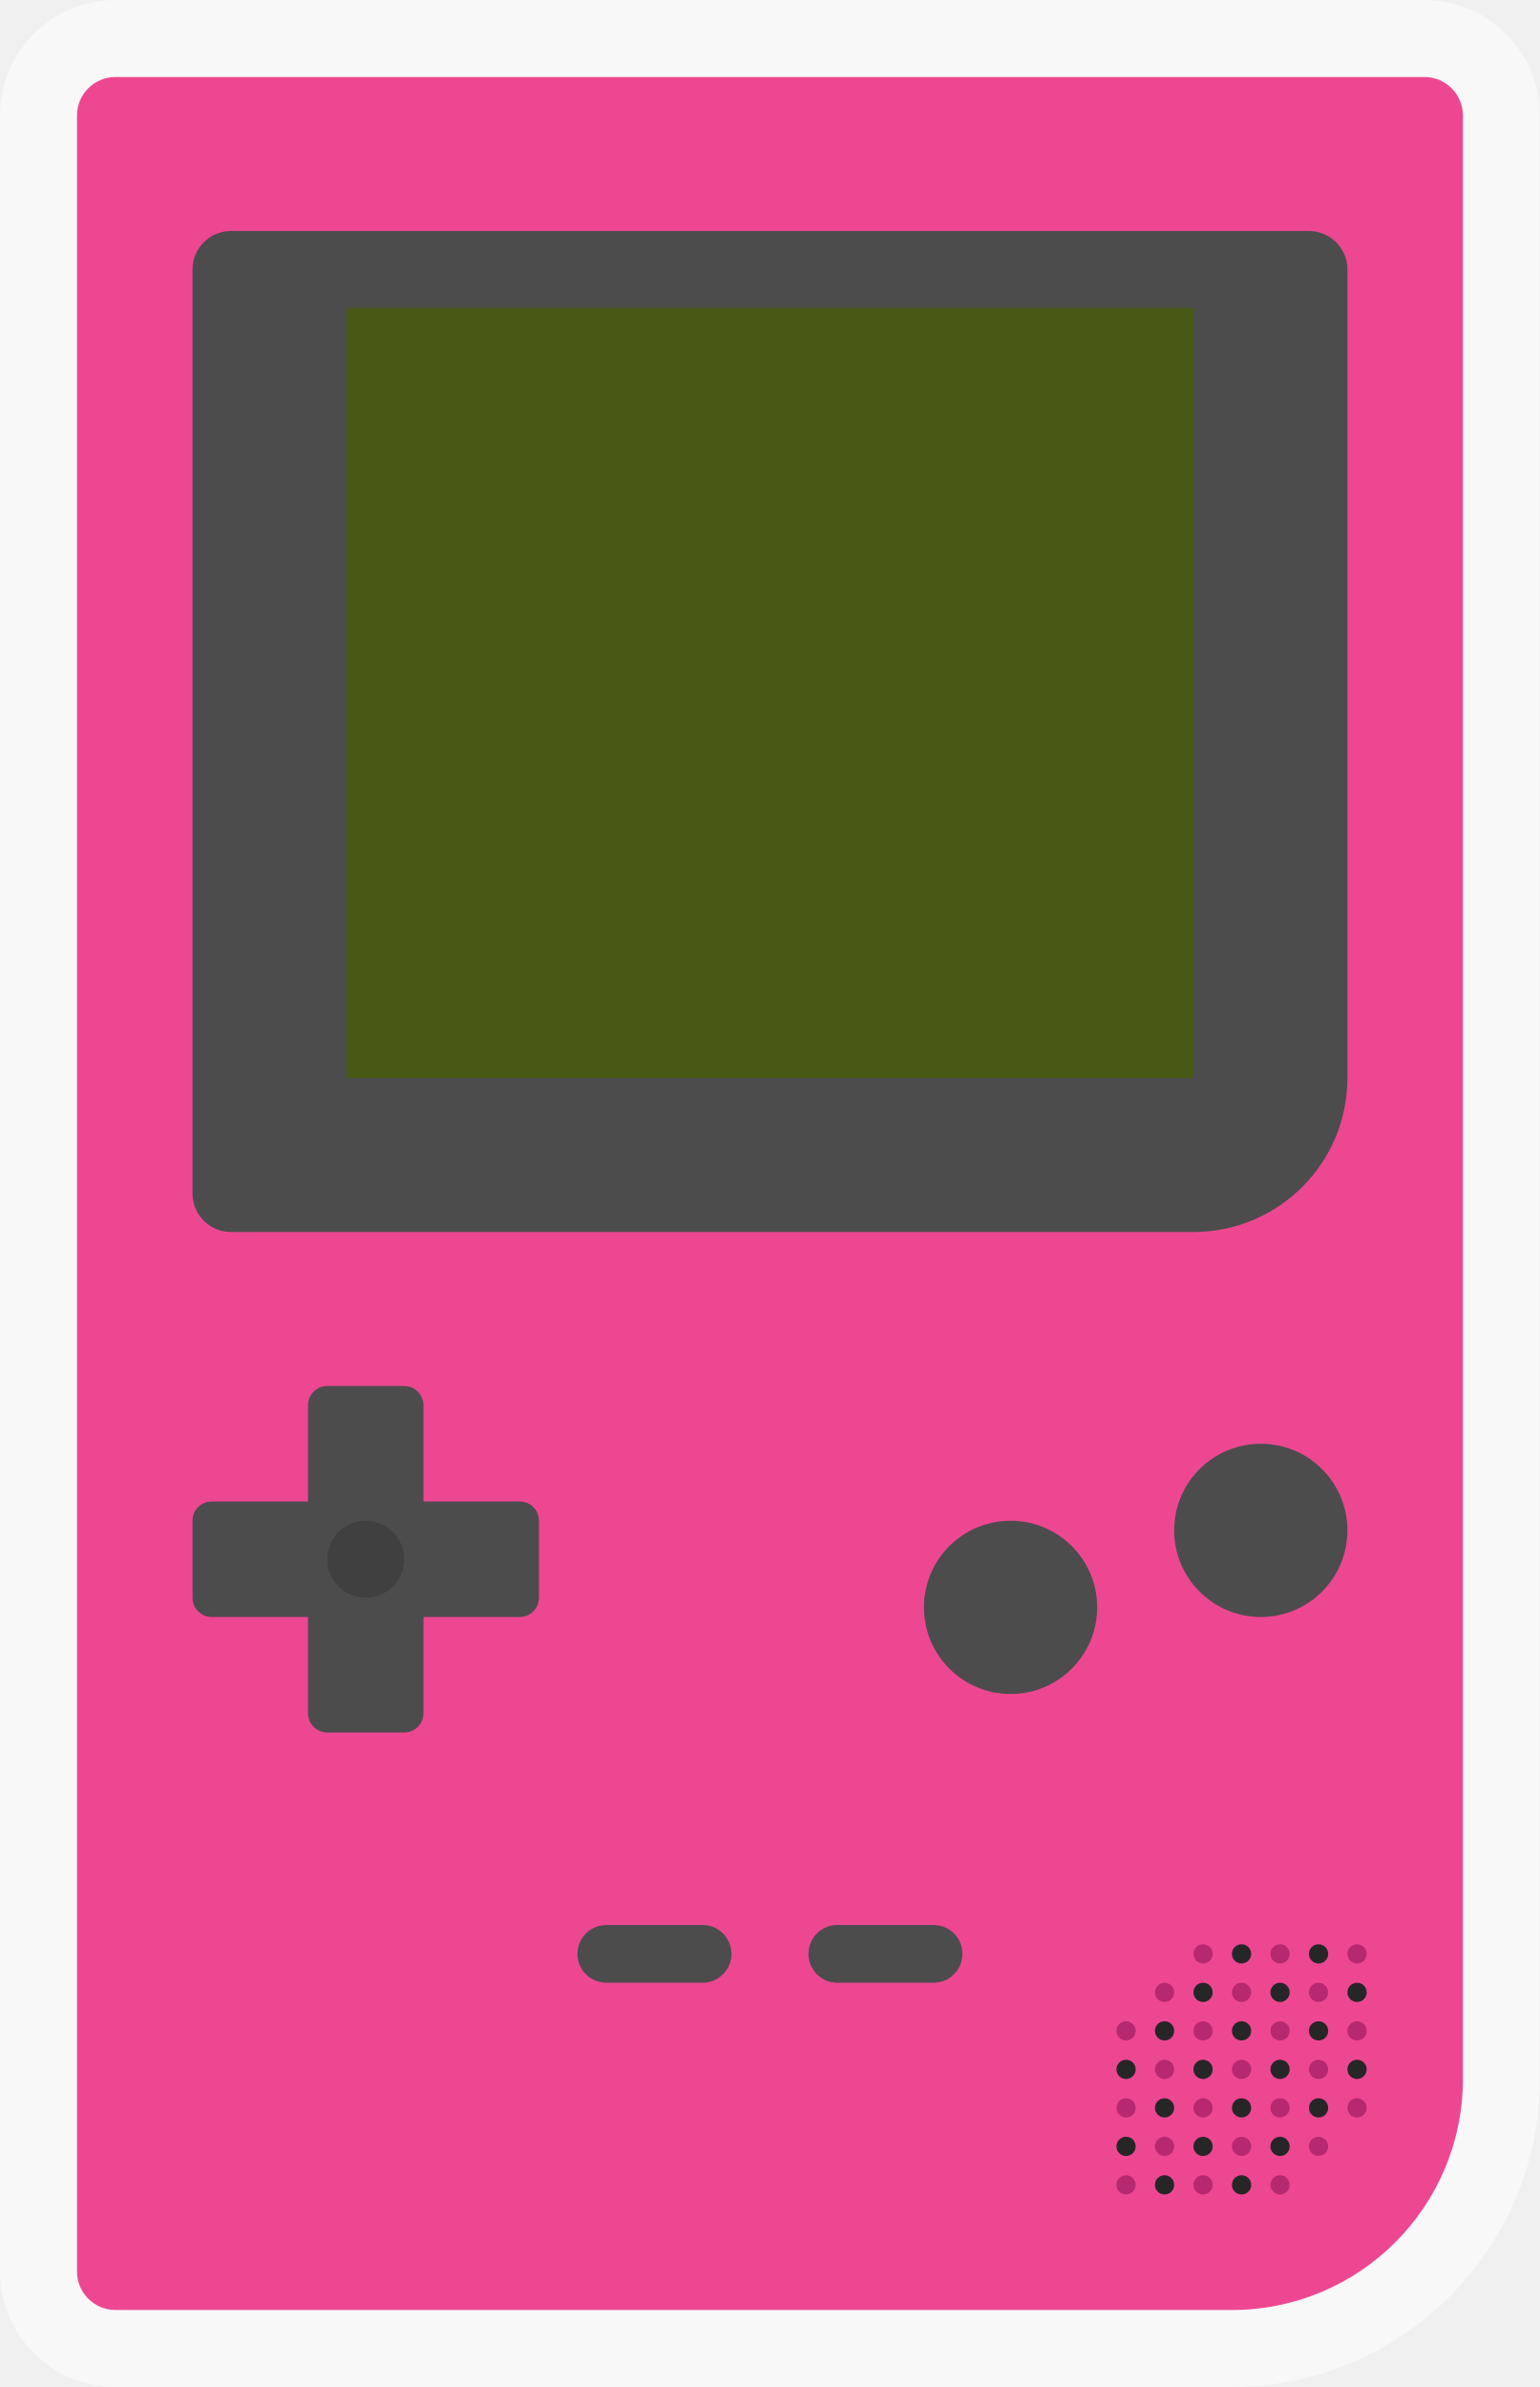
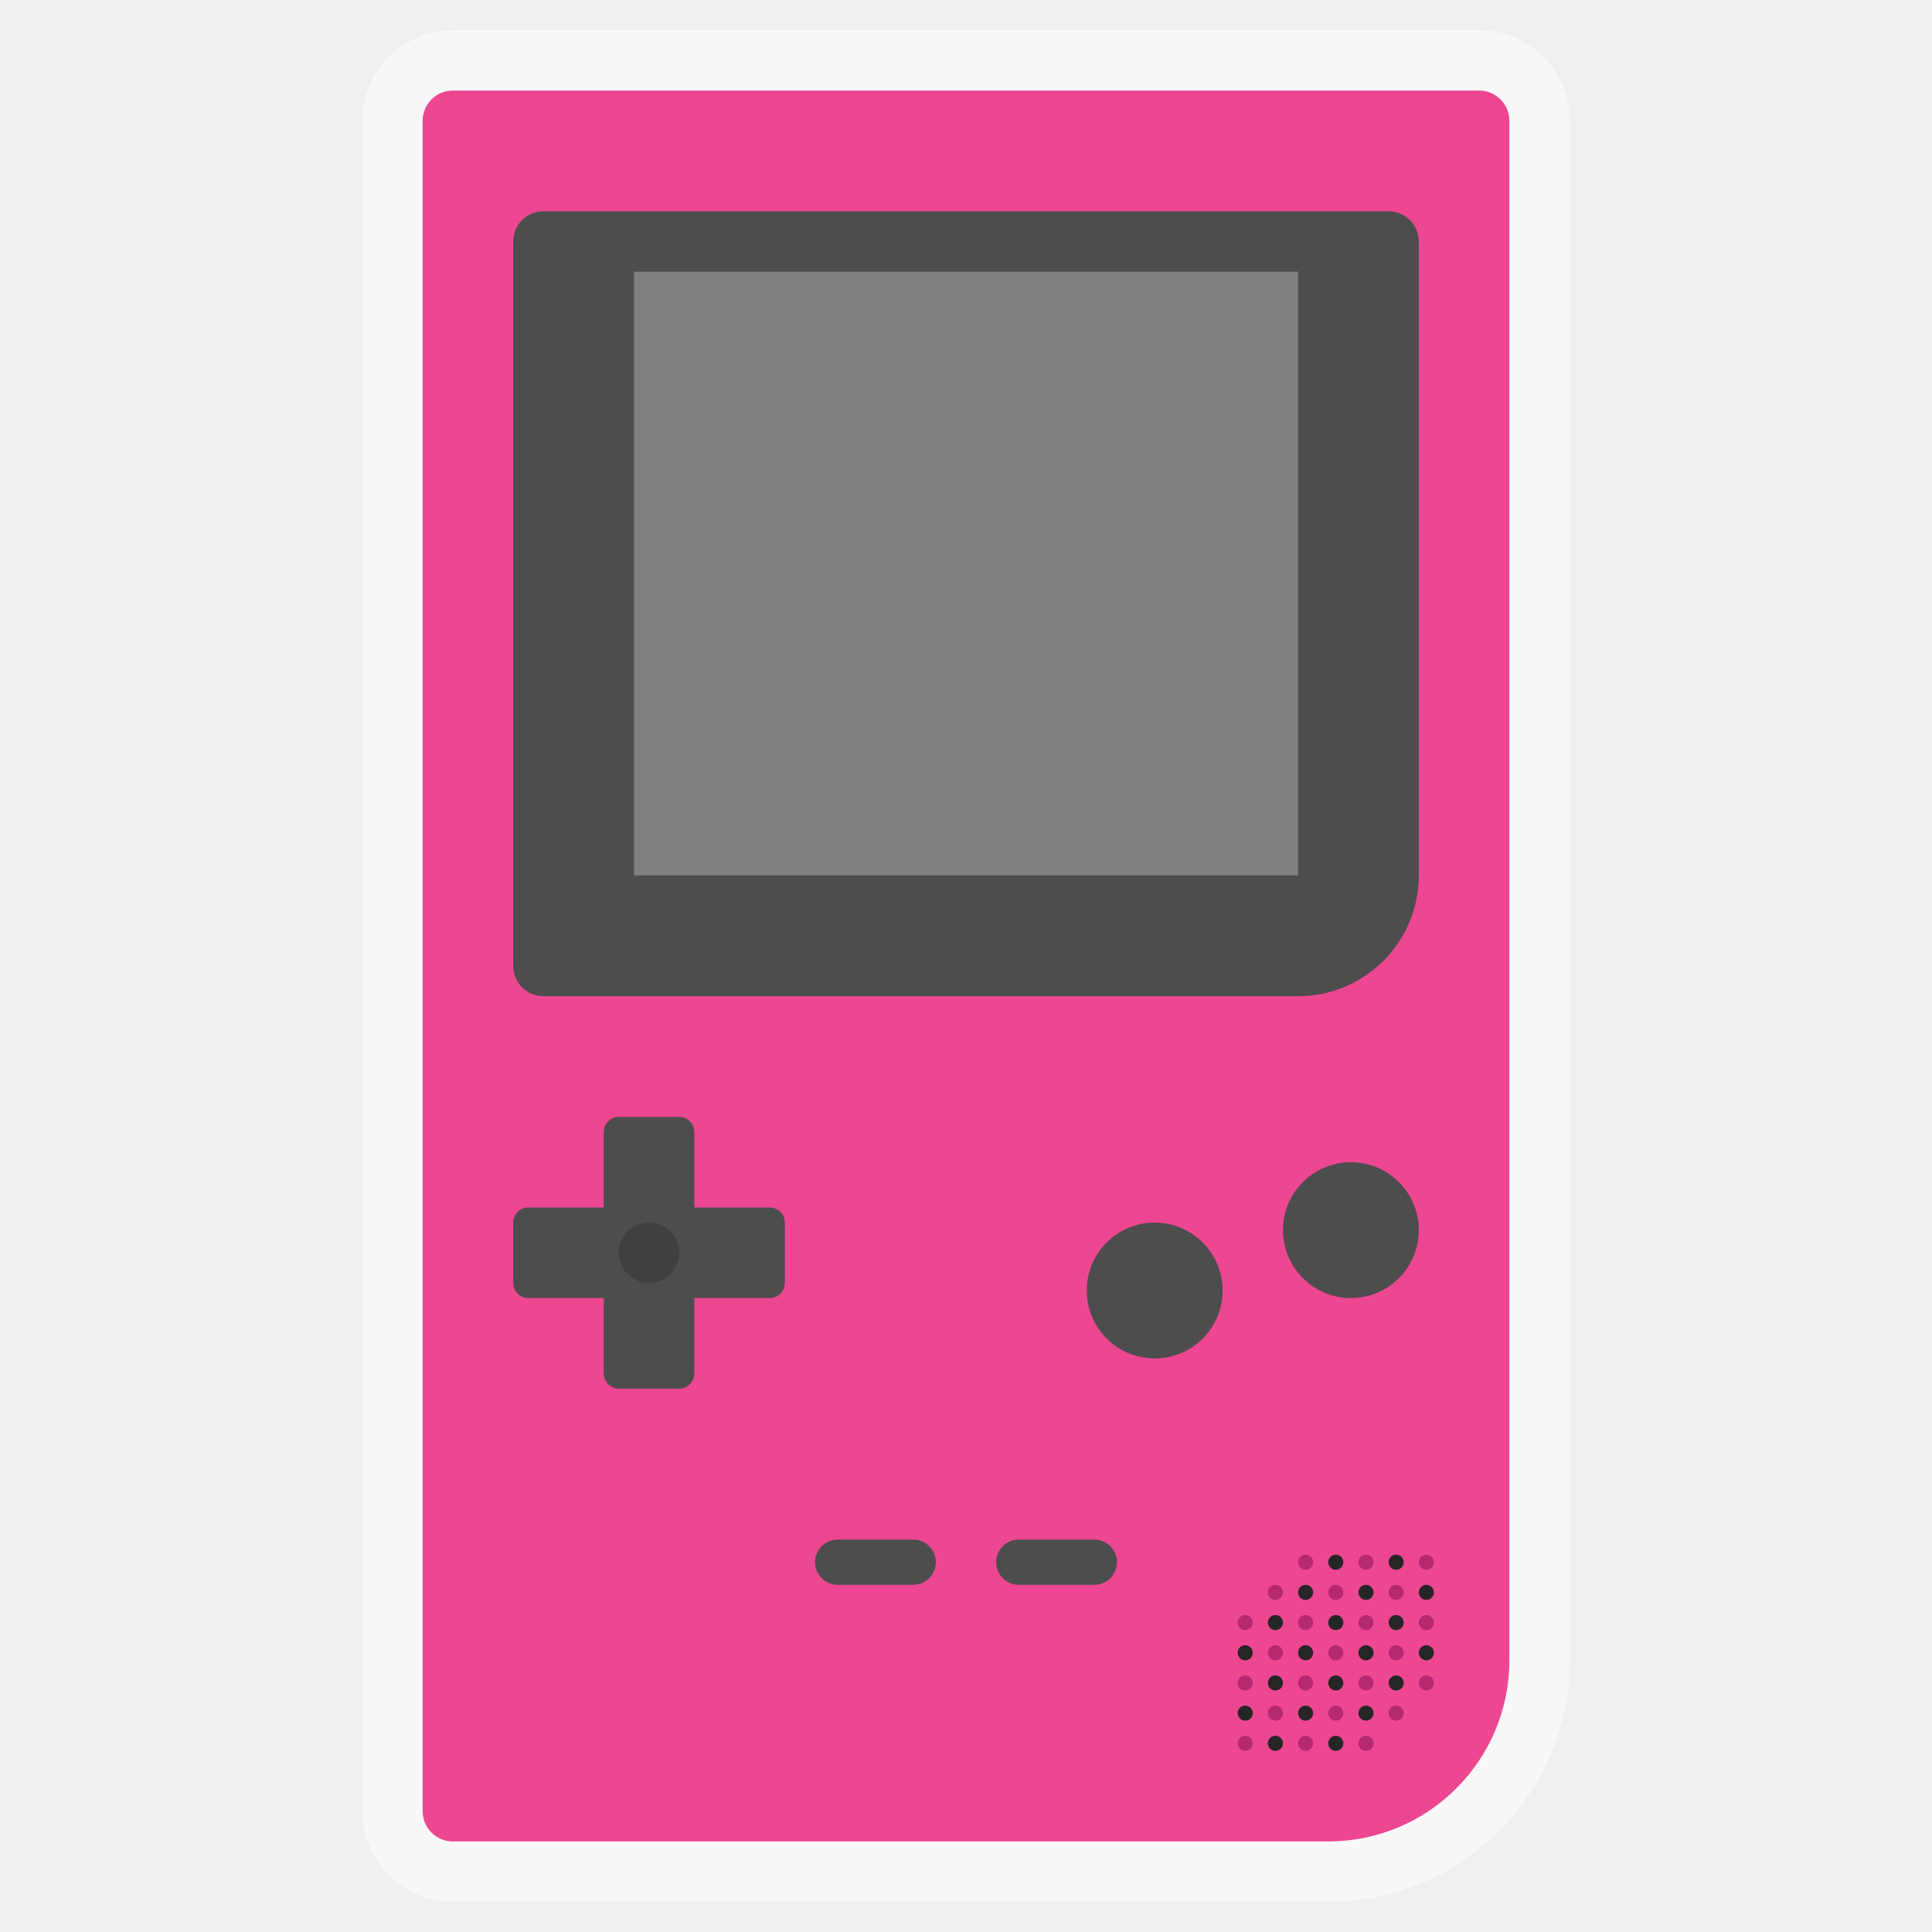
- <svg xmlns="http://www.w3.org/2000/svg" viewBox="0 0 213.333 330.667" height="330.667" width="213.333" xml:space="preserve" id="svg2" version="1.1">
-   <defs id="defs6">
-     <clipPath id="clipPath18" clipPathUnits="userSpaceOnUse">
-       <path id="path16" d="M 0,256 H 256 V 0 H 0 Z" />
-     </clipPath>
-     <clipPath id="clipPath26" clipPathUnits="userSpaceOnUse">
-       <path id="path24" d="M 48,252 H 208 V 4 H 48 Z" />
-     </clipPath>
-   </defs>
-   <g transform="matrix(1.333333,0,0,-1.333333,-64,336)" id="g10">
-     <g id="g12">
-       <g clip-path="url(#clipPath18)" id="g14">
-         <g id="g20">
-           <g id="g22" />
-           <g id="g34">
-             <g style="opacity:0.5" id="g32" clip-path="url(#clipPath26)">
-               <g id="g30" transform="translate(196,252)">
-                 <path id="path28" style="fill:#ffffff;fill-opacity:1;fill-rule:nonzero;stroke:none" d="m 0,0 h -136 c -6.617,0 -12,-5.383 -12,-12 v -224 c 0,-6.617 5.383,-12 12,-12 h 116 c 17.645,0 32,14.355 32,32 V -12 C 12,-5.383 6.617,0 0,0" />
-               </g>
-             </g>
-           </g>
-         </g>
-         <g transform="translate(176,12)" id="g36">
-           <path id="path38" style="fill:#ed4792;fill-opacity:1;fill-rule:nonzero;stroke:none" d="m 0,0 h -116 c -2.209,0 -4,1.791 -4,4 v 224 c 0,2.209 1.791,4 4,4 H 20 c 2.209,0 4,-1.791 4,-4 V 24 C 24,10.745 13.255,0 0,0" />
-         </g>
-         <g transform="translate(172,124)" id="g40">
-           <path id="path42" style="fill:#4c4c4c;fill-opacity:1;fill-rule:nonzero;stroke:none" d="m 0,0 h -100 c -2.209,0 -4,1.791 -4,4 v 96 c 0,2.209 1.791,4 4,4 H 12 c 2.209,0 4,-1.791 4,-4 V 16 C 16,7.164 8.837,0 0,0" />
-         </g>
-         <path id="path44" style="fill:#485915;fill-opacity:1;fill-rule:nonzero;stroke:none" d="M 172,140 H 84 v 80 h 88 z" />
-         <g transform="translate(121,46)" id="g46">
-           <path id="path48" style="fill:#4c4c4c;fill-opacity:1;fill-rule:nonzero;stroke:none" d="m 0,0 h -10 c -1.657,0 -3,1.343 -3,3 0,1.657 1.343,3 3,3 H 0 C 1.657,6 3,4.657 3,3 3,1.343 1.657,0 0,0" />
-         </g>
-         <g transform="translate(145,46)" id="g50">
-           <path id="path52" style="fill:#4c4c4c;fill-opacity:1;fill-rule:nonzero;stroke:none" d="m 0,0 h -10 c -1.657,0 -3,1.343 -3,3 0,1.657 1.343,3 3,3 H 0 C 1.657,6 3,4.657 3,3 3,1.343 1.657,0 0,0" />
-         </g>
-         <g transform="translate(162,85)" id="g54">
-           <path id="path56" style="fill:#4c4c4c;fill-opacity:1;fill-rule:nonzero;stroke:none" d="m 0,0 c 0,-4.971 -4.029,-9 -9,-9 -4.971,0 -9,4.029 -9,9 0,4.971 4.029,9 9,9 4.971,0 9,-4.029 9,-9" />
-         </g>
-         <g transform="translate(188,93)" id="g58">
-           <path id="path60" style="fill:#4c4c4c;fill-opacity:1;fill-rule:nonzero;stroke:none" d="m 0,0 c 0,-4.971 -4.029,-9 -9,-9 -4.971,0 -9,4.029 -9,9 0,4.971 4.029,9 9,9 4.971,0 9,-4.029 9,-9" />
-         </g>
-         <g transform="translate(172,49)" id="g62">
-           <path id="path64" style="fill:#b62971;fill-opacity:1;fill-rule:nonzero;stroke:none" d="M 0,0 C 0,-0.553 0.447,-1 1,-1 1.553,-1 2,-0.553 2,0 2,0.553 1.553,1 1,1 0.447,1 0,0.553 0,0" />
-         </g>
-         <g transform="translate(184,49)" id="g66">
-           <path id="path68" style="fill:#262626;fill-opacity:1;fill-rule:nonzero;stroke:none" d="M 0,0 C 0,-0.553 0.447,-1 1,-1 1.553,-1 2,-0.553 2,0 2,0.553 1.553,1 1,1 0.447,1 0,0.553 0,0" />
-         </g>
-         <g transform="translate(188,49)" id="g70">
-           <path id="path72" style="fill:#b62971;fill-opacity:1;fill-rule:nonzero;stroke:none" d="M 0,0 C 0,-0.553 0.447,-1 1,-1 1.553,-1 2,-0.553 2,0 2,0.553 1.553,1 1,1 0.447,1 0,0.553 0,0" />
-         </g>
-         <g transform="translate(180,49)" id="g74">
-           <path id="path76" style="fill:#b62971;fill-opacity:1;fill-rule:nonzero;stroke:none" d="M 0,0 C 0,-0.553 0.447,-1 1,-1 1.553,-1 2,-0.553 2,0 2,0.553 1.553,1 1,1 0.447,1 0,0.553 0,0" />
-         </g>
-         <g transform="translate(176,49)" id="g78">
-           <path id="path80" style="fill:#262626;fill-opacity:1;fill-rule:nonzero;stroke:none" d="M 0,0 C 0,-0.553 0.447,-1 1,-1 1.553,-1 2,-0.553 2,0 2,0.553 1.553,1 1,1 0.447,1 0,0.553 0,0" />
-         </g>
-         <g transform="translate(172,45)" id="g82">
-           <path id="path84" style="fill:#262626;fill-opacity:1;fill-rule:nonzero;stroke:none" d="M 0,0 C 0,-0.553 0.447,-1 1,-1 1.553,-1 2,-0.553 2,0 2,0.553 1.553,1 1,1 0.447,1 0,0.553 0,0" />
-         </g>
-         <g transform="translate(168,45)" id="g86">
-           <path id="path88" style="fill:#b62971;fill-opacity:1;fill-rule:nonzero;stroke:none" d="M 0,0 C 0,-0.553 0.447,-1 1,-1 1.553,-1 2,-0.553 2,0 2,0.553 1.553,1 1,1 0.447,1 0,0.553 0,0" />
-         </g>
-         <g transform="translate(184,45)" id="g90">
-           <path id="path92" style="fill:#b62971;fill-opacity:1;fill-rule:nonzero;stroke:none" d="M 0,0 C 0,-0.553 0.447,-1 1,-1 1.553,-1 2,-0.553 2,0 2,0.553 1.553,1 1,1 0.447,1 0,0.553 0,0" />
-         </g>
-         <g transform="translate(188,45)" id="g94">
-           <path id="path96" style="fill:#262626;fill-opacity:1;fill-rule:nonzero;stroke:none" d="M 0,0 C 0,-0.553 0.447,-1 1,-1 1.553,-1 2,-0.553 2,0 2,0.553 1.553,1 1,1 0.447,1 0,0.553 0,0" />
-         </g>
-         <g transform="translate(180,45)" id="g98">
-           <path id="path100" style="fill:#262626;fill-opacity:1;fill-rule:nonzero;stroke:none" d="M 0,0 C 0,-0.553 0.447,-1 1,-1 1.553,-1 2,-0.553 2,0 2,0.553 1.553,1 1,1 0.447,1 0,0.553 0,0" />
-         </g>
-         <g transform="translate(176,45)" id="g102">
-           <path id="path104" style="fill:#b62971;fill-opacity:1;fill-rule:nonzero;stroke:none" d="M 0,0 C 0,-0.553 0.447,-1 1,-1 1.553,-1 2,-0.553 2,0 2,0.553 1.553,1 1,1 0.447,1 0,0.553 0,0" />
-         </g>
-         <g transform="translate(172,41)" id="g106">
-           <path id="path108" style="fill:#b62971;fill-opacity:1;fill-rule:nonzero;stroke:none" d="M 0,0 C 0,-0.553 0.447,-1 1,-1 1.553,-1 2,-0.553 2,0 2,0.553 1.553,1 1,1 0.447,1 0,0.553 0,0" />
-         </g>
-         <g transform="translate(168,41)" id="g110">
-           <path id="path112" style="fill:#262626;fill-opacity:1;fill-rule:nonzero;stroke:none" d="M 0,0 C 0,-0.553 0.447,-1 1,-1 1.553,-1 2,-0.553 2,0 2,0.553 1.553,1 1,1 0.447,1 0,0.553 0,0" />
-         </g>
-         <g transform="translate(164,41)" id="g114">
-           <path id="path116" style="fill:#b62971;fill-opacity:1;fill-rule:nonzero;stroke:none" d="M 0,0 C 0,-0.553 0.447,-1 1,-1 1.553,-1 2,-0.553 2,0 2,0.553 1.553,1 1,1 0.447,1 0,0.553 0,0" />
-         </g>
-         <g transform="translate(184,41)" id="g118">
-           <path id="path120" style="fill:#262626;fill-opacity:1;fill-rule:nonzero;stroke:none" d="M 0,0 C 0,-0.553 0.447,-1 1,-1 1.553,-1 2,-0.553 2,0 2,0.553 1.553,1 1,1 0.447,1 0,0.553 0,0" />
-         </g>
-         <g transform="translate(188,41)" id="g122">
-           <path id="path124" style="fill:#b62971;fill-opacity:1;fill-rule:nonzero;stroke:none" d="M 0,0 C 0,-0.553 0.447,-1 1,-1 1.553,-1 2,-0.553 2,0 2,0.553 1.553,1 1,1 0.447,1 0,0.553 0,0" />
-         </g>
-         <g transform="translate(180,41)" id="g126">
-           <path id="path128" style="fill:#b62971;fill-opacity:1;fill-rule:nonzero;stroke:none" d="M 0,0 C 0,-0.553 0.447,-1 1,-1 1.553,-1 2,-0.553 2,0 2,0.553 1.553,1 1,1 0.447,1 0,0.553 0,0" />
-         </g>
-         <g transform="translate(176,41)" id="g130">
-           <path id="path132" style="fill:#262626;fill-opacity:1;fill-rule:nonzero;stroke:none" d="M 0,0 C 0,-0.553 0.447,-1 1,-1 1.553,-1 2,-0.553 2,0 2,0.553 1.553,1 1,1 0.447,1 0,0.553 0,0" />
-         </g>
-         <g transform="translate(172,37)" id="g134">
-           <path id="path136" style="fill:#262626;fill-opacity:1;fill-rule:nonzero;stroke:none" d="M 0,0 C 0,-0.553 0.447,-1 1,-1 1.553,-1 2,-0.553 2,0 2,0.553 1.553,1 1,1 0.447,1 0,0.553 0,0" />
-         </g>
-         <g transform="translate(168,37)" id="g138">
-           <path id="path140" style="fill:#b62971;fill-opacity:1;fill-rule:nonzero;stroke:none" d="M 0,0 C 0,-0.553 0.447,-1 1,-1 1.553,-1 2,-0.553 2,0 2,0.553 1.553,1 1,1 0.447,1 0,0.553 0,0" />
-         </g>
-         <g transform="translate(164,37)" id="g142">
-           <path id="path144" style="fill:#262626;fill-opacity:1;fill-rule:nonzero;stroke:none" d="M 0,0 C 0,-0.553 0.447,-1 1,-1 1.553,-1 2,-0.553 2,0 2,0.553 1.553,1 1,1 0.447,1 0,0.553 0,0" />
-         </g>
-         <g transform="translate(184,37)" id="g146">
-           <path id="path148" style="fill:#b62971;fill-opacity:1;fill-rule:nonzero;stroke:none" d="M 0,0 C 0,-0.553 0.447,-1 1,-1 1.553,-1 2,-0.553 2,0 2,0.553 1.553,1 1,1 0.447,1 0,0.553 0,0" />
-         </g>
-         <g transform="translate(188,37)" id="g150">
-           <path id="path152" style="fill:#262626;fill-opacity:1;fill-rule:nonzero;stroke:none" d="M 0,0 C 0,-0.553 0.447,-1 1,-1 1.553,-1 2,-0.553 2,0 2,0.553 1.553,1 1,1 0.447,1 0,0.553 0,0" />
-         </g>
-         <g transform="translate(180,37)" id="g154">
-           <path id="path156" style="fill:#262626;fill-opacity:1;fill-rule:nonzero;stroke:none" d="M 0,0 C 0,-0.553 0.447,-1 1,-1 1.553,-1 2,-0.553 2,0 2,0.553 1.553,1 1,1 0.447,1 0,0.553 0,0" />
-         </g>
-         <g transform="translate(176,37)" id="g158">
-           <path id="path160" style="fill:#b62971;fill-opacity:1;fill-rule:nonzero;stroke:none" d="M 0,0 C 0,-0.553 0.447,-1 1,-1 1.553,-1 2,-0.553 2,0 2,0.553 1.553,1 1,1 0.447,1 0,0.553 0,0" />
-         </g>
-         <g transform="translate(172,33)" id="g162">
-           <path id="path164" style="fill:#b62971;fill-opacity:1;fill-rule:nonzero;stroke:none" d="M 0,0 C 0,-0.553 0.447,-1 1,-1 1.553,-1 2,-0.553 2,0 2,0.553 1.553,1 1,1 0.447,1 0,0.553 0,0" />
-         </g>
-         <g transform="translate(168,33)" id="g166">
-           <path id="path168" style="fill:#262626;fill-opacity:1;fill-rule:nonzero;stroke:none" d="M 0,0 C 0,-0.553 0.447,-1 1,-1 1.553,-1 2,-0.553 2,0 2,0.553 1.553,1 1,1 0.447,1 0,0.553 0,0" />
-         </g>
-         <g transform="translate(164,33)" id="g170">
-           <path id="path172" style="fill:#b62971;fill-opacity:1;fill-rule:nonzero;stroke:none" d="M 0,0 C 0,-0.553 0.447,-1 1,-1 1.553,-1 2,-0.553 2,0 2,0.553 1.553,1 1,1 0.447,1 0,0.553 0,0" />
-         </g>
-         <g transform="translate(184,33)" id="g174">
-           <path id="path176" style="fill:#262626;fill-opacity:1;fill-rule:nonzero;stroke:none" d="M 0,0 C 0,-0.553 0.447,-1 1,-1 1.553,-1 2,-0.553 2,0 2,0.553 1.553,1 1,1 0.447,1 0,0.553 0,0" />
-         </g>
-         <g transform="translate(188,33)" id="g178">
-           <path id="path180" style="fill:#b62971;fill-opacity:1;fill-rule:nonzero;stroke:none" d="M 0,0 C 0,-0.553 0.447,-1 1,-1 1.553,-1 2,-0.553 2,0 2,0.553 1.553,1 1,1 0.447,1 0,0.553 0,0" />
-         </g>
-         <g transform="translate(180,33)" id="g182">
-           <path id="path184" style="fill:#b62971;fill-opacity:1;fill-rule:nonzero;stroke:none" d="M 0,0 C 0,-0.553 0.447,-1 1,-1 1.553,-1 2,-0.553 2,0 2,0.553 1.553,1 1,1 0.447,1 0,0.553 0,0" />
-         </g>
-         <g transform="translate(176,33)" id="g186">
-           <path id="path188" style="fill:#262626;fill-opacity:1;fill-rule:nonzero;stroke:none" d="M 0,0 C 0,-0.553 0.447,-1 1,-1 1.553,-1 2,-0.553 2,0 2,0.553 1.553,1 1,1 0.447,1 0,0.553 0,0" />
-         </g>
-         <g transform="translate(172,29)" id="g190">
-           <path id="path192" style="fill:#262626;fill-opacity:1;fill-rule:nonzero;stroke:none" d="M 0,0 C 0,-0.553 0.447,-1 1,-1 1.553,-1 2,-0.553 2,0 2,0.553 1.553,1 1,1 0.447,1 0,0.553 0,0" />
-         </g>
-         <g transform="translate(168,29)" id="g194">
-           <path id="path196" style="fill:#b62971;fill-opacity:1;fill-rule:nonzero;stroke:none" d="M 0,0 C 0,-0.553 0.447,-1 1,-1 1.553,-1 2,-0.553 2,0 2,0.553 1.553,1 1,1 0.447,1 0,0.553 0,0" />
-         </g>
-         <g transform="translate(164,29)" id="g198">
-           <path id="path200" style="fill:#262626;fill-opacity:1;fill-rule:nonzero;stroke:none" d="M 0,0 C 0,-0.553 0.447,-1 1,-1 1.553,-1 2,-0.553 2,0 2,0.553 1.553,1 1,1 0.447,1 0,0.553 0,0" />
-         </g>
-         <g transform="translate(184,29)" id="g202">
-           <path id="path204" style="fill:#b62971;fill-opacity:1;fill-rule:nonzero;stroke:none" d="M 0,0 C 0,-0.553 0.447,-1 1,-1 1.553,-1 2,-0.553 2,0 2,0.553 1.553,1 1,1 0.447,1 0,0.553 0,0" />
-         </g>
-         <g transform="translate(180,29)" id="g206">
-           <path id="path208" style="fill:#262626;fill-opacity:1;fill-rule:nonzero;stroke:none" d="M 0,0 C 0,-0.553 0.447,-1 1,-1 1.553,-1 2,-0.553 2,0 2,0.553 1.553,1 1,1 0.447,1 0,0.553 0,0" />
-         </g>
-         <g transform="translate(176,29)" id="g210">
-           <path id="path212" style="fill:#b62971;fill-opacity:1;fill-rule:nonzero;stroke:none" d="M 0,0 C 0,-0.553 0.447,-1 1,-1 1.553,-1 2,-0.553 2,0 2,0.553 1.553,1 1,1 0.447,1 0,0.553 0,0" />
-         </g>
-         <g transform="translate(172,25)" id="g214">
-           <path id="path216" style="fill:#b62971;fill-opacity:1;fill-rule:nonzero;stroke:none" d="M 0,0 C 0,-0.553 0.447,-1 1,-1 1.553,-1 2,-0.553 2,0 2,0.553 1.553,1 1,1 0.447,1 0,0.553 0,0" />
-         </g>
-         <g transform="translate(168,25)" id="g218">
-           <path id="path220" style="fill:#262626;fill-opacity:1;fill-rule:nonzero;stroke:none" d="M 0,0 C 0,-0.553 0.447,-1 1,-1 1.553,-1 2,-0.553 2,0 2,0.553 1.553,1 1,1 0.447,1 0,0.553 0,0" />
-         </g>
-         <g transform="translate(164,25)" id="g222">
-           <path id="path224" style="fill:#b62971;fill-opacity:1;fill-rule:nonzero;stroke:none" d="M 0,0 C 0,-0.553 0.447,-1 1,-1 1.553,-1 2,-0.553 2,0 2,0.553 1.553,1 1,1 0.447,1 0,0.553 0,0" />
-         </g>
-         <g transform="translate(180,25)" id="g226">
-           <path id="path228" style="fill:#b62971;fill-opacity:1;fill-rule:nonzero;stroke:none" d="M 0,0 C 0,-0.553 0.447,-1 1,-1 1.553,-1 2,-0.553 2,0 2,0.553 1.553,1 1,1 0.447,1 0,0.553 0,0" />
-         </g>
-         <g transform="translate(176,25)" id="g230">
-           <path id="path232" style="fill:#262626;fill-opacity:1;fill-rule:nonzero;stroke:none" d="M 0,0 C 0,-0.553 0.447,-1 1,-1 1.553,-1 2,-0.553 2,0 2,0.553 1.553,1 1,1 0.447,1 0,0.553 0,0" />
-         </g>
-         <g transform="translate(102,96)" id="g234">
-           <path id="path236" style="fill:#4c4c4c;fill-opacity:1;fill-rule:nonzero;stroke:none" d="m 0,0 h -10 v 10 c 0,1.104 -0.896,2 -2,2 h -8 c -1.104,0 -2,-0.896 -2,-2 V 0 h -10 c -1.104,0 -2,-0.896 -2,-2 v -8 c 0,-1.104 0.896,-2 2,-2 h 10 v -10 c 0,-1.104 0.896,-2 2,-2 h 8 c 1.104,0 2,0.896 2,2 v 10 H 0 c 1.104,0 2,0.896 2,2 v 8 C 2,-0.896 1.104,0 0,0" />
-         </g>
-         <g transform="translate(90,90)" id="g238">
-           <path id="path240" style="fill:#404040;fill-opacity:1;fill-rule:nonzero;stroke:none" d="m 0,0 c 0,-2.209 -1.791,-4 -4,-4 -2.209,0 -4,1.791 -4,4 0,2.209 1.791,4 4,4 2.209,0 4,-1.791 4,-4" />
-         </g>
-       </g>
-     </g>
-   </g>
+ <svg xmlns="http://www.w3.org/2000/svg" version="1.1" id="Layer_1" x="0px" y="0px" viewBox="0 0 256 256" style="enable-background:new 0 0 256 256;" xml:space="preserve">
+   <path style="opacity:0.5;fill:#FFFFFF;" d="M196,4H60c-6.617,0-12,5.383-12,12v224c0,6.617,5.383,12,12,12h116  c17.645,0,32-14.355,32-32V16C208,9.383,202.617,4,196,4L196,4z" />
+   <path style="fill:#ED4792;" d="M176,244H60c-2.209,0-4-1.791-4-4V16c0-2.209,1.791-4,4-4h136c2.209,0,4,1.791,4,4v204  C200,233.255,189.255,244,176,244z" />
+   <path style="fill:#4D4D4D;" d="M172,132H72c-2.209,0-4-1.791-4-4V32c0-2.209,1.791-4,4-4h112c2.209,0,4,1.791,4,4v84  C188,124.837,180.837,132,172,132z" />
+   <rect x="84" y="36" style="fill:#808080;" width="88" height="80" />
+   <path style="fill:#4D4D4D;" d="M121,210h-10c-1.657,0-3-1.343-3-3l0,0c0-1.657,1.343-3,3-3h10c1.657,0,3,1.343,3,3l0,0  C124,208.657,122.657,210,121,210z" />
+   <path style="fill:#4D4D4D;" d="M145,210h-10c-1.657,0-3-1.343-3-3l0,0c0-1.657,1.343-3,3-3h10c1.657,0,3,1.343,3,3l0,0  C148,208.657,146.657,210,145,210z" />
+   <circle style="fill:#4D4D4D;" cx="153" cy="171" r="9" />
+   <circle style="fill:#4D4D4D;" cx="179" cy="163" r="9" />
+   <circle style="fill:#B62971;" cx="173" cy="207" r="1" />
+   <circle style="fill:#262626;" cx="185" cy="207" r="1" />
+   <circle style="fill:#B62971;" cx="189" cy="207" r="1" />
+   <circle style="fill:#B62971;" cx="181" cy="207" r="1" />
+   <circle style="fill:#262626;" cx="177" cy="207" r="1" />
+   <circle style="fill:#262626;" cx="173" cy="211" r="1" />
+   <circle style="fill:#B62971;" cx="169" cy="211" r="1" />
+   <circle style="fill:#B62971;" cx="185" cy="211" r="1" />
+   <circle style="fill:#262626;" cx="189" cy="211" r="1" />
+   <circle style="fill:#262626;" cx="181" cy="211" r="1" />
+   <circle style="fill:#B62971;" cx="177" cy="211" r="1" />
+   <circle style="fill:#B62971;" cx="173" cy="215" r="1" />
+   <circle style="fill:#262626;" cx="169" cy="215" r="1" />
+   <circle style="fill:#B62971;" cx="165" cy="215" r="1" />
+   <circle style="fill:#262626;" cx="185" cy="215" r="1" />
+   <circle style="fill:#B62971;" cx="189" cy="215" r="1" />
+   <circle style="fill:#B62971;" cx="181" cy="215" r="1" />
+   <circle style="fill:#262626;" cx="177" cy="215" r="1" />
+   <circle style="fill:#262626;" cx="173" cy="219" r="1" />
+   <circle style="fill:#B62971;" cx="169" cy="219" r="1" />
+   <circle style="fill:#262626;" cx="165" cy="219" r="1" />
+   <circle style="fill:#B62971;" cx="185" cy="219" r="1" />
+   <circle style="fill:#262626;" cx="189" cy="219" r="1" />
+   <circle style="fill:#262626;" cx="181" cy="219" r="1" />
+   <circle style="fill:#B62971;" cx="177" cy="219" r="1" />
+   <circle style="fill:#B62971;" cx="173" cy="223" r="1" />
+   <circle style="fill:#262626;" cx="169" cy="223" r="1" />
+   <circle style="fill:#B62971;" cx="165" cy="223" r="1" />
+   <circle style="fill:#262626;" cx="185" cy="223" r="1" />
+   <circle style="fill:#B62971;" cx="189" cy="223" r="1" />
+   <circle style="fill:#B62971;" cx="181" cy="223" r="1" />
+   <circle style="fill:#262626;" cx="177" cy="223" r="1" />
+   <circle style="fill:#262626;" cx="173" cy="227" r="1" />
+   <circle style="fill:#B62971;" cx="169" cy="227" r="1" />
+   <circle style="fill:#262626;" cx="165" cy="227" r="1" />
+   <circle style="fill:#B62971;" cx="185" cy="227" r="1" />
+   <circle style="fill:#262626;" cx="181" cy="227" r="1" />
+   <circle style="fill:#B62971;" cx="177" cy="227" r="1" />
+   <circle style="fill:#B62971;" cx="173" cy="231" r="1" />
+   <circle style="fill:#262626;" cx="169" cy="231" r="1" />
+   <circle style="fill:#B62971;" cx="165" cy="231" r="1" />
+   <circle style="fill:#B62971;" cx="181" cy="231" r="1" />
+   <circle style="fill:#262626;" cx="177" cy="231" r="1" />
+   <path style="fill:#4D4D4D;" d="M102,160H92v-10c0-1.105-0.895-2-2-2h-8c-1.105,0-2,0.895-2,2v10H70c-1.105,0-2,0.895-2,2v8  c0,1.105,0.895,2,2,2h10v10c0,1.105,0.895,2,2,2h8c1.105,0,2-0.895,2-2v-10h10c1.105,0,2-0.895,2-2v-8  C104,160.895,103.105,160,102,160z" />
+   <circle style="fill:#404040;" cx="86" cy="166" r="4" />
</svg>
